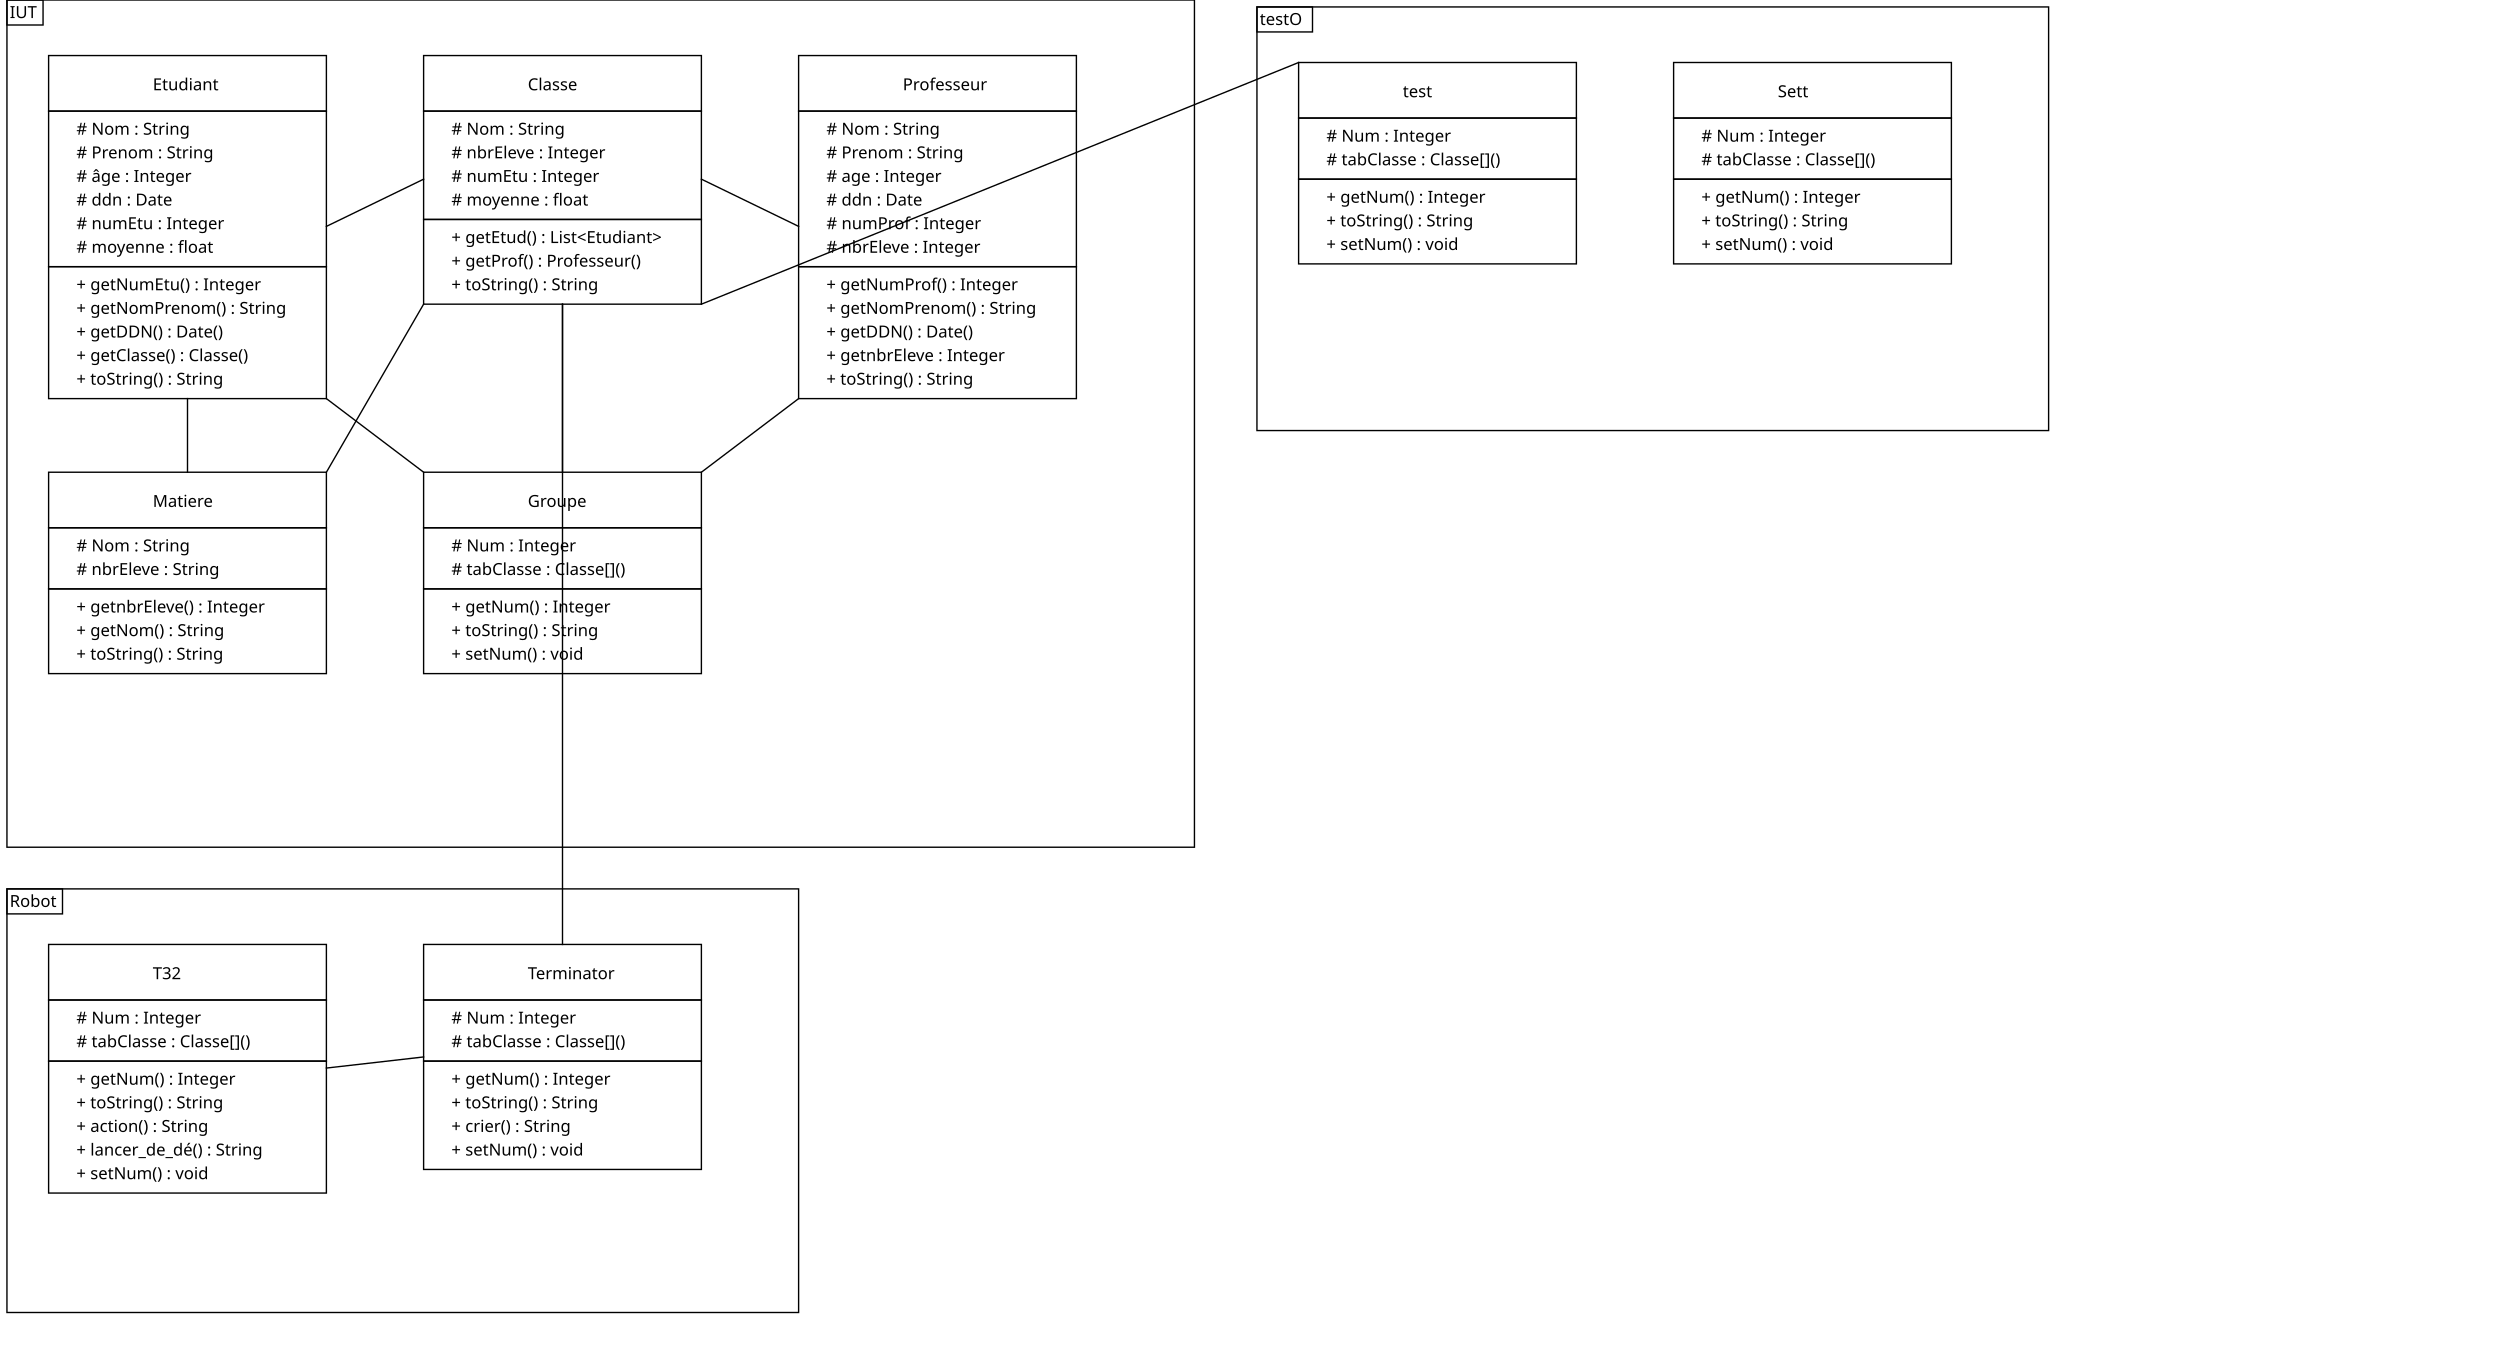
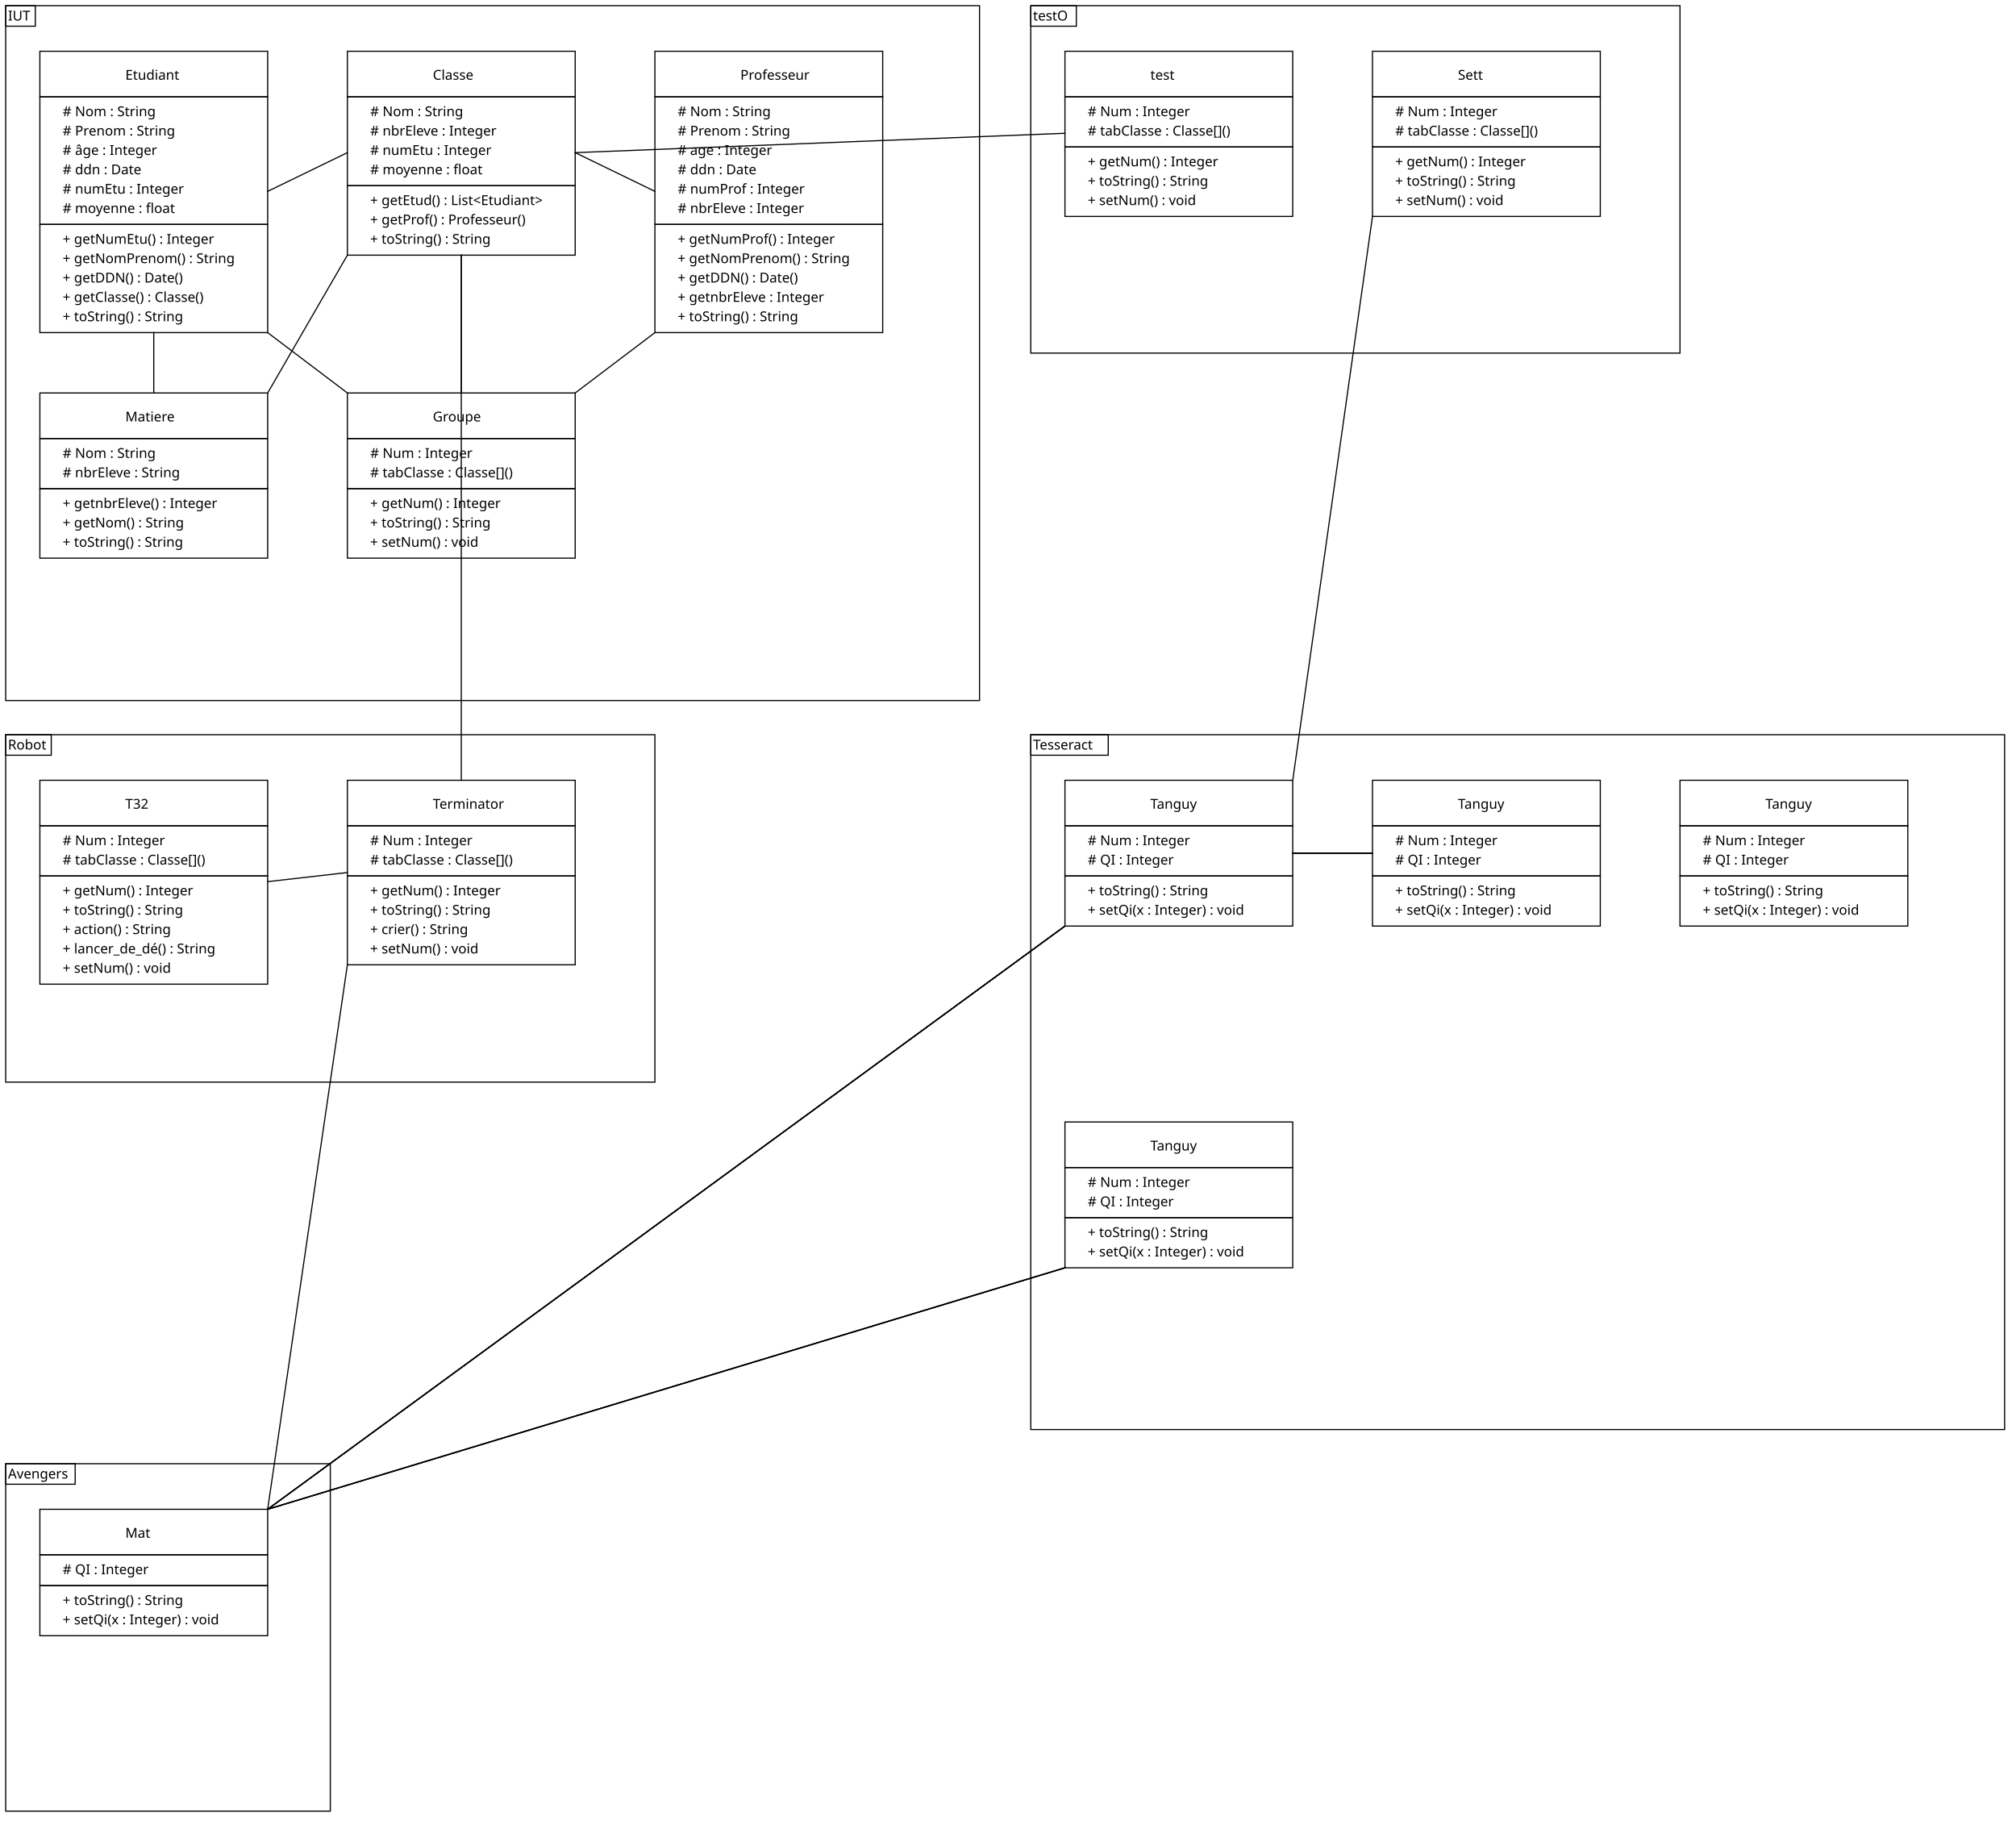
- <svg xmlns="http://www.w3.org/2000/svg" style="fill-opacity:1; color-rendering:auto; color-interpolation:auto; text-rendering:auto; stroke:black; stroke-linecap:square; stroke-miterlimit:10; shape-rendering:auto; stroke-opacity:1; fill:black; stroke-dasharray:none; font-weight:normal; stroke-width:1; font-family:'Dialog'; font-style:normal; stroke-linejoin:miter; font-size:12px; stroke-dashoffset:0; image-rendering:auto;" width="1800" height="975">
+ <svg xmlns="http://www.w3.org/2000/svg" style="fill-opacity:1; color-rendering:auto; color-interpolation:auto; text-rendering:auto; stroke:black; stroke-linecap:square; stroke-miterlimit:10; shape-rendering:auto; stroke-opacity:1; fill:black; stroke-dasharray:none; font-weight:normal; stroke-width:1; font-family:'Dialog'; font-style:normal; stroke-linejoin:miter; font-size:12px; stroke-dashoffset:0; image-rendering:auto;" width="1770" height="1620">
  <defs id="genericDefs" />
  <g>
    <g>
-       <rect x="5" width="855" height="610" y="0" style="fill:none;" />
-       <text x="7" xml:space="preserve" y="13" style="stroke:none;">IUT</text>
-       <rect x="5" width="26" height="18" y="0" style="fill:none;" />
+       <rect x="5" width="855" height="610" y="5" style="fill:none;" />
+       <text x="7" xml:space="preserve" y="18" style="stroke:none;">IUT</text>
+       <rect x="5" width="26" height="18" y="5" style="fill:none;" />
      <rect x="905" width="570" height="305" y="5" style="fill:none;" />
      <text x="907" xml:space="preserve" y="18" style="stroke:none;">testO</text>
      <rect x="905" width="40" height="18" y="5" style="fill:none;" />
-       <rect x="5" width="570" height="305" y="640" style="fill:none;" />
-       <text x="7" xml:space="preserve" y="653" style="stroke:none;">Robot</text>
-       <rect x="5" width="40" height="18" y="640" style="fill:none;" />
-       <rect x="35" width="200" height="40" y="40" style="fill:none;" />
-       <text x="110" xml:space="preserve" y="65" style="stroke:none;">Etudiant</text>
-       <rect x="35" width="200" height="112" y="80" style="fill:none;" />
-       <text x="55" xml:space="preserve" y="97" style="stroke:none;"># Nom : String</text>
-       <text x="55" xml:space="preserve" y="114" style="stroke:none;"># Prenom : String</text>
-       <text x="55" xml:space="preserve" y="131" style="stroke:none;"># âge : Integer</text>
-       <text x="55" xml:space="preserve" y="148" style="stroke:none;"># ddn : Date</text>
-       <text x="55" xml:space="preserve" y="165" style="stroke:none;"># numEtu : Integer</text>
-       <text x="55" xml:space="preserve" y="182" style="stroke:none;"># moyenne : float</text>
-       <rect x="35" width="200" height="95" y="192" style="fill:none;" />
-       <text x="55" xml:space="preserve" y="209" style="stroke:none;">+ getNumEtu() : Integer</text>
-       <text x="55" xml:space="preserve" y="226" style="stroke:none;">+ getNomPrenom() : String</text>
-       <text x="55" xml:space="preserve" y="243" style="stroke:none;">+ getDDN() : Date()</text>
-       <text x="55" xml:space="preserve" y="260" style="stroke:none;">+ getClasse() : Classe()</text>
-       <text x="55" xml:space="preserve" y="277" style="stroke:none;">+ toString() : String</text>
-       <rect x="305" width="200" height="40" y="40" style="fill:none;" />
-       <text x="380" xml:space="preserve" y="65" style="stroke:none;">Classe</text>
-       <rect x="305" width="200" height="78" y="80" style="fill:none;" />
-       <text x="325" xml:space="preserve" y="97" style="stroke:none;"># Nom : String</text>
-       <text x="325" xml:space="preserve" y="114" style="stroke:none;"># nbrEleve : Integer</text>
-       <text x="325" xml:space="preserve" y="131" style="stroke:none;"># numEtu : Integer</text>
-       <text x="325" xml:space="preserve" y="148" style="stroke:none;"># moyenne : float</text>
-       <rect x="305" width="200" height="61" y="158" style="fill:none;" />
-       <text x="325" xml:space="preserve" y="175" style="stroke:none;">+ getEtud() : List&lt;Etudiant&gt;</text>
-       <text x="325" xml:space="preserve" y="192" style="stroke:none;">+ getProf() : Professeur()</text>
-       <text x="325" xml:space="preserve" y="209" style="stroke:none;">+ toString() : String</text>
-       <rect x="575" width="200" height="40" y="40" style="fill:none;" />
-       <text x="650" xml:space="preserve" y="65" style="stroke:none;">Professeur</text>
-       <rect x="575" width="200" height="112" y="80" style="fill:none;" />
-       <text x="595" xml:space="preserve" y="97" style="stroke:none;"># Nom : String</text>
-       <text x="595" xml:space="preserve" y="114" style="stroke:none;"># Prenom : String</text>
-       <text x="595" xml:space="preserve" y="131" style="stroke:none;"># age : Integer</text>
-       <text x="595" xml:space="preserve" y="148" style="stroke:none;"># ddn : Date</text>
-       <text x="595" xml:space="preserve" y="165" style="stroke:none;"># numProf : Integer</text>
-       <text x="595" xml:space="preserve" y="182" style="stroke:none;"># nbrEleve : Integer</text>
-       <rect x="575" width="200" height="95" y="192" style="fill:none;" />
-       <text x="595" xml:space="preserve" y="209" style="stroke:none;">+ getNumProf() : Integer</text>
-       <text x="595" xml:space="preserve" y="226" style="stroke:none;">+ getNomPrenom() : String</text>
-       <text x="595" xml:space="preserve" y="243" style="stroke:none;">+ getDDN() : Date()</text>
-       <text x="595" xml:space="preserve" y="260" style="stroke:none;">+ getnbrEleve : Integer</text>
-       <text x="595" xml:space="preserve" y="277" style="stroke:none;">+ toString() : String</text>
-       <rect x="35" width="200" height="40" y="340" style="fill:none;" />
-       <text x="110" xml:space="preserve" y="365" style="stroke:none;">Matiere</text>
-       <rect x="35" width="200" height="44" y="380" style="fill:none;" />
-       <text x="55" xml:space="preserve" y="397" style="stroke:none;"># Nom : String</text>
-       <text x="55" xml:space="preserve" y="414" style="stroke:none;"># nbrEleve : String</text>
-       <rect x="35" width="200" height="61" y="424" style="fill:none;" />
-       <text x="55" xml:space="preserve" y="441" style="stroke:none;">+ getnbrEleve() : Integer</text>
-       <text x="55" xml:space="preserve" y="458" style="stroke:none;">+ getNom() : String</text>
-       <text x="55" xml:space="preserve" y="475" style="stroke:none;">+ toString() : String</text>
-       <rect x="305" width="200" height="40" y="340" style="fill:none;" />
-       <text x="380" xml:space="preserve" y="365" style="stroke:none;">Groupe</text>
-       <rect x="305" width="200" height="44" y="380" style="fill:none;" />
-       <text x="325" xml:space="preserve" y="397" style="stroke:none;"># Num : Integer</text>
-       <text x="325" xml:space="preserve" y="414" style="stroke:none;"># tabClasse : Classe[]()</text>
-       <rect x="305" width="200" height="61" y="424" style="fill:none;" />
-       <text x="325" xml:space="preserve" y="441" style="stroke:none;">+ getNum() : Integer</text>
-       <text x="325" xml:space="preserve" y="458" style="stroke:none;">+ toString() : String</text>
-       <text x="325" xml:space="preserve" y="475" style="stroke:none;">+ setNum() : void</text>
+       <rect x="5" width="570" height="305" y="645" style="fill:none;" />
+       <text x="7" xml:space="preserve" y="658" style="stroke:none;">Robot</text>
+       <rect x="5" width="40" height="18" y="645" style="fill:none;" />
+       <rect x="905" width="855" height="610" y="645" style="fill:none;" />
+       <text x="907" xml:space="preserve" y="658" style="stroke:none;">Tesseract</text>
+       <rect x="905" width="68" height="18" y="645" style="fill:none;" />
+       <rect x="5" width="285" height="305" y="1285" style="fill:none;" />
+       <text x="7" xml:space="preserve" y="1298" style="stroke:none;">Avengers</text>
+       <rect x="5" width="61" height="18" y="1285" style="fill:none;" />
+       <rect x="35" width="200" height="40" y="45" style="fill:none;" />
+       <text x="110" xml:space="preserve" y="70" style="stroke:none;">Etudiant</text>
+       <rect x="35" width="200" height="112" y="85" style="fill:none;" />
+       <text x="55" xml:space="preserve" y="102" style="stroke:none;"># Nom : String</text>
+       <text x="55" xml:space="preserve" y="119" style="stroke:none;"># Prenom : String</text>
+       <text x="55" xml:space="preserve" y="136" style="stroke:none;"># âge : Integer</text>
+       <text x="55" xml:space="preserve" y="153" style="stroke:none;"># ddn : Date</text>
+       <text x="55" xml:space="preserve" y="170" style="stroke:none;"># numEtu : Integer</text>
+       <text x="55" xml:space="preserve" y="187" style="stroke:none;"># moyenne : float</text>
+       <rect x="35" width="200" height="95" y="197" style="fill:none;" />
+       <text x="55" xml:space="preserve" y="214" style="stroke:none;">+ getNumEtu() : Integer</text>
+       <text x="55" xml:space="preserve" y="231" style="stroke:none;">+ getNomPrenom() : String</text>
+       <text x="55" xml:space="preserve" y="248" style="stroke:none;">+ getDDN() : Date()</text>
+       <text x="55" xml:space="preserve" y="265" style="stroke:none;">+ getClasse() : Classe()</text>
+       <text x="55" xml:space="preserve" y="282" style="stroke:none;">+ toString() : String</text>
+       <rect x="305" width="200" height="40" y="45" style="fill:none;" />
+       <text x="380" xml:space="preserve" y="70" style="stroke:none;">Classe</text>
+       <rect x="305" width="200" height="78" y="85" style="fill:none;" />
+       <text x="325" xml:space="preserve" y="102" style="stroke:none;"># Nom : String</text>
+       <text x="325" xml:space="preserve" y="119" style="stroke:none;"># nbrEleve : Integer</text>
+       <text x="325" xml:space="preserve" y="136" style="stroke:none;"># numEtu : Integer</text>
+       <text x="325" xml:space="preserve" y="153" style="stroke:none;"># moyenne : float</text>
+       <rect x="305" width="200" height="61" y="163" style="fill:none;" />
+       <text x="325" xml:space="preserve" y="180" style="stroke:none;">+ getEtud() : List&lt;Etudiant&gt;</text>
+       <text x="325" xml:space="preserve" y="197" style="stroke:none;">+ getProf() : Professeur()</text>
+       <text x="325" xml:space="preserve" y="214" style="stroke:none;">+ toString() : String</text>
+       <rect x="575" width="200" height="40" y="45" style="fill:none;" />
+       <text x="650" xml:space="preserve" y="70" style="stroke:none;">Professeur</text>
+       <rect x="575" width="200" height="112" y="85" style="fill:none;" />
+       <text x="595" xml:space="preserve" y="102" style="stroke:none;"># Nom : String</text>
+       <text x="595" xml:space="preserve" y="119" style="stroke:none;"># Prenom : String</text>
+       <text x="595" xml:space="preserve" y="136" style="stroke:none;"># age : Integer</text>
+       <text x="595" xml:space="preserve" y="153" style="stroke:none;"># ddn : Date</text>
+       <text x="595" xml:space="preserve" y="170" style="stroke:none;"># numProf : Integer</text>
+       <text x="595" xml:space="preserve" y="187" style="stroke:none;"># nbrEleve : Integer</text>
+       <rect x="575" width="200" height="95" y="197" style="fill:none;" />
+       <text x="595" xml:space="preserve" y="214" style="stroke:none;">+ getNumProf() : Integer</text>
+       <text x="595" xml:space="preserve" y="231" style="stroke:none;">+ getNomPrenom() : String</text>
+       <text x="595" xml:space="preserve" y="248" style="stroke:none;">+ getDDN() : Date()</text>
+       <text x="595" xml:space="preserve" y="265" style="stroke:none;">+ getnbrEleve : Integer</text>
+       <text x="595" xml:space="preserve" y="282" style="stroke:none;">+ toString() : String</text>
+       <rect x="35" width="200" height="40" y="345" style="fill:none;" />
+       <text x="110" xml:space="preserve" y="370" style="stroke:none;">Matiere</text>
+       <rect x="35" width="200" height="44" y="385" style="fill:none;" />
+       <text x="55" xml:space="preserve" y="402" style="stroke:none;"># Nom : String</text>
+       <text x="55" xml:space="preserve" y="419" style="stroke:none;"># nbrEleve : String</text>
+       <rect x="35" width="200" height="61" y="429" style="fill:none;" />
+       <text x="55" xml:space="preserve" y="446" style="stroke:none;">+ getnbrEleve() : Integer</text>
+       <text x="55" xml:space="preserve" y="463" style="stroke:none;">+ getNom() : String</text>
+       <text x="55" xml:space="preserve" y="480" style="stroke:none;">+ toString() : String</text>
+       <rect x="305" width="200" height="40" y="345" style="fill:none;" />
+       <text x="380" xml:space="preserve" y="370" style="stroke:none;">Groupe</text>
+       <rect x="305" width="200" height="44" y="385" style="fill:none;" />
+       <text x="325" xml:space="preserve" y="402" style="stroke:none;"># Num : Integer</text>
+       <text x="325" xml:space="preserve" y="419" style="stroke:none;"># tabClasse : Classe[]()</text>
+       <rect x="305" width="200" height="61" y="429" style="fill:none;" />
+       <text x="325" xml:space="preserve" y="446" style="stroke:none;">+ getNum() : Integer</text>
+       <text x="325" xml:space="preserve" y="463" style="stroke:none;">+ toString() : String</text>
+       <text x="325" xml:space="preserve" y="480" style="stroke:none;">+ setNum() : void</text>
      <rect x="935" width="200" height="40" y="45" style="fill:none;" />
      <text x="1010" xml:space="preserve" y="70" style="stroke:none;">test</text>
      <rect x="935" width="200" height="44" y="85" style="fill:none;" />
      <text x="955" xml:space="preserve" y="102" style="stroke:none;"># Num : Integer</text>
      <text x="955" xml:space="preserve" y="119" style="stroke:none;"># tabClasse : Classe[]()</text>
      <rect x="935" width="200" height="61" y="129" style="fill:none;" />
      <text x="955" xml:space="preserve" y="146" style="stroke:none;">+ getNum() : Integer</text>
      <text x="955" xml:space="preserve" y="163" style="stroke:none;">+ toString() : String</text>
      <text x="955" xml:space="preserve" y="180" style="stroke:none;">+ setNum() : void</text>
      <rect x="1205" width="200" height="40" y="45" style="fill:none;" />
      <text x="1280" xml:space="preserve" y="70" style="stroke:none;">Sett</text>
      <rect x="1205" width="200" height="44" y="85" style="fill:none;" />
      <text x="1225" xml:space="preserve" y="102" style="stroke:none;"># Num : Integer</text>
      <text x="1225" xml:space="preserve" y="119" style="stroke:none;"># tabClasse : Classe[]()</text>
      <rect x="1205" width="200" height="61" y="129" style="fill:none;" />
      <text x="1225" xml:space="preserve" y="146" style="stroke:none;">+ getNum() : Integer</text>
      <text x="1225" xml:space="preserve" y="163" style="stroke:none;">+ toString() : String</text>
      <text x="1225" xml:space="preserve" y="180" style="stroke:none;">+ setNum() : void</text>
-       <rect x="35" width="200" height="40" y="680" style="fill:none;" />
-       <text x="110" xml:space="preserve" y="705" style="stroke:none;">T32</text>
-       <rect x="35" width="200" height="44" y="720" style="fill:none;" />
-       <text x="55" xml:space="preserve" y="737" style="stroke:none;"># Num : Integer</text>
-       <text x="55" xml:space="preserve" y="754" style="stroke:none;"># tabClasse : Classe[]()</text>
-       <rect x="35" width="200" height="95" y="764" style="fill:none;" />
-       <text x="55" xml:space="preserve" y="781" style="stroke:none;">+ getNum() : Integer</text>
-       <text x="55" xml:space="preserve" y="798" style="stroke:none;">+ toString() : String</text>
-       <text x="55" xml:space="preserve" y="815" style="stroke:none;">+ action() : String</text>
-       <text x="55" xml:space="preserve" y="832" style="stroke:none;">+ lancer_de_dé() : String</text>
-       <text x="55" xml:space="preserve" y="849" style="stroke:none;">+ setNum() : void</text>
-       <rect x="305" width="200" height="40" y="680" style="fill:none;" />
-       <text x="380" xml:space="preserve" y="705" style="stroke:none;">Terminator</text>
-       <rect x="305" width="200" height="44" y="720" style="fill:none;" />
-       <text x="325" xml:space="preserve" y="737" style="stroke:none;"># Num : Integer</text>
-       <text x="325" xml:space="preserve" y="754" style="stroke:none;"># tabClasse : Classe[]()</text>
-       <rect x="305" width="200" height="78" y="764" style="fill:none;" />
-       <text x="325" xml:space="preserve" y="781" style="stroke:none;">+ getNum() : Integer</text>
-       <text x="325" xml:space="preserve" y="798" style="stroke:none;">+ toString() : String</text>
-       <text x="325" xml:space="preserve" y="815" style="stroke:none;">+ crier() : String</text>
-       <text x="325" xml:space="preserve" y="832" style="stroke:none;">+ setNum() : void</text>
-       <line y2="163" style="fill:none;" x1="305" x2="235" y1="129" />
-       <line y2="163" style="fill:none;" x1="505" x2="575" y1="129" />
-       <line y2="340" style="fill:none;" x1="305" x2="235" y1="219" />
-       <line y2="340" style="fill:none;" x1="405" x2="405" y1="219" />
-       <line y2="680" style="fill:none;" x1="405" x2="405" y1="219" />
-       <line y2="287" style="fill:none;" x1="135" x2="135" y1="340" />
-       <line y2="287" style="fill:none;" x1="305" x2="235" y1="340" />
-       <line y2="287" style="fill:none;" x1="505" x2="575" y1="340" />
-       <line y2="219" style="fill:none;" x1="935" x2="505" y1="45" />
-       <line y2="769" style="fill:none;" x1="305" x2="235" y1="761" />
+       <rect x="35" width="200" height="40" y="685" style="fill:none;" />
+       <text x="110" xml:space="preserve" y="710" style="stroke:none;">T32</text>
+       <rect x="35" width="200" height="44" y="725" style="fill:none;" />
+       <text x="55" xml:space="preserve" y="742" style="stroke:none;"># Num : Integer</text>
+       <text x="55" xml:space="preserve" y="759" style="stroke:none;"># tabClasse : Classe[]()</text>
+       <rect x="35" width="200" height="95" y="769" style="fill:none;" />
+       <text x="55" xml:space="preserve" y="786" style="stroke:none;">+ getNum() : Integer</text>
+       <text x="55" xml:space="preserve" y="803" style="stroke:none;">+ toString() : String</text>
+       <text x="55" xml:space="preserve" y="820" style="stroke:none;">+ action() : String</text>
+       <text x="55" xml:space="preserve" y="837" style="stroke:none;">+ lancer_de_dé() : String</text>
+       <text x="55" xml:space="preserve" y="854" style="stroke:none;">+ setNum() : void</text>
+       <rect x="305" width="200" height="40" y="685" style="fill:none;" />
+       <text x="380" xml:space="preserve" y="710" style="stroke:none;">Terminator</text>
+       <rect x="305" width="200" height="44" y="725" style="fill:none;" />
+       <text x="325" xml:space="preserve" y="742" style="stroke:none;"># Num : Integer</text>
+       <text x="325" xml:space="preserve" y="759" style="stroke:none;"># tabClasse : Classe[]()</text>
+       <rect x="305" width="200" height="78" y="769" style="fill:none;" />
+       <text x="325" xml:space="preserve" y="786" style="stroke:none;">+ getNum() : Integer</text>
+       <text x="325" xml:space="preserve" y="803" style="stroke:none;">+ toString() : String</text>
+       <text x="325" xml:space="preserve" y="820" style="stroke:none;">+ crier() : String</text>
+       <text x="325" xml:space="preserve" y="837" style="stroke:none;">+ setNum() : void</text>
+       <rect x="935" width="200" height="40" y="685" style="fill:none;" />
+       <text x="1010" xml:space="preserve" y="710" style="stroke:none;">Tanguy</text>
+       <rect x="935" width="200" height="44" y="725" style="fill:none;" />
+       <text x="955" xml:space="preserve" y="742" style="stroke:none;"># Num : Integer</text>
+       <text x="955" xml:space="preserve" y="759" style="stroke:none;"># QI : Integer</text>
+       <rect x="935" width="200" height="44" y="769" style="fill:none;" />
+       <text x="955" xml:space="preserve" y="786" style="stroke:none;">+ toString() : String</text>
+       <text x="955" xml:space="preserve" y="803" style="stroke:none;">+ setQi(x : Integer) : void</text>
+       <rect x="1205" width="200" height="40" y="685" style="fill:none;" />
+       <text x="1280" xml:space="preserve" y="710" style="stroke:none;">Tanguy</text>
+       <rect x="1205" width="200" height="44" y="725" style="fill:none;" />
+       <text x="1225" xml:space="preserve" y="742" style="stroke:none;"># Num : Integer</text>
+       <text x="1225" xml:space="preserve" y="759" style="stroke:none;"># QI : Integer</text>
+       <rect x="1205" width="200" height="44" y="769" style="fill:none;" />
+       <text x="1225" xml:space="preserve" y="786" style="stroke:none;">+ toString() : String</text>
+       <text x="1225" xml:space="preserve" y="803" style="stroke:none;">+ setQi(x : Integer) : void</text>
+       <rect x="1475" width="200" height="40" y="685" style="fill:none;" />
+       <text x="1550" xml:space="preserve" y="710" style="stroke:none;">Tanguy</text>
+       <rect x="1475" width="200" height="44" y="725" style="fill:none;" />
+       <text x="1495" xml:space="preserve" y="742" style="stroke:none;"># Num : Integer</text>
+       <text x="1495" xml:space="preserve" y="759" style="stroke:none;"># QI : Integer</text>
+       <rect x="1475" width="200" height="44" y="769" style="fill:none;" />
+       <text x="1495" xml:space="preserve" y="786" style="stroke:none;">+ toString() : String</text>
+       <text x="1495" xml:space="preserve" y="803" style="stroke:none;">+ setQi(x : Integer) : void</text>
+       <rect x="935" width="200" height="40" y="985" style="fill:none;" />
+       <text x="1010" xml:space="preserve" y="1010" style="stroke:none;">Tanguy</text>
+       <rect x="935" width="200" height="44" y="1025" style="fill:none;" />
+       <text x="955" xml:space="preserve" y="1042" style="stroke:none;"># Num : Integer</text>
+       <text x="955" xml:space="preserve" y="1059" style="stroke:none;"># QI : Integer</text>
+       <rect x="935" width="200" height="44" y="1069" style="fill:none;" />
+       <text x="955" xml:space="preserve" y="1086" style="stroke:none;">+ toString() : String</text>
+       <text x="955" xml:space="preserve" y="1103" style="stroke:none;">+ setQi(x : Integer) : void</text>
+       <rect x="35" width="200" height="40" y="1325" style="fill:none;" />
+       <text x="110" xml:space="preserve" y="1350" style="stroke:none;">Mat</text>
+       <rect x="35" width="200" height="27" y="1365" style="fill:none;" />
+       <text x="55" xml:space="preserve" y="1382" style="stroke:none;"># QI : Integer</text>
+       <rect x="35" width="200" height="44" y="1392" style="fill:none;" />
+       <text x="55" xml:space="preserve" y="1409" style="stroke:none;">+ toString() : String</text>
+       <text x="55" xml:space="preserve" y="1426" style="stroke:none;">+ setQi(x : Integer) : void</text>
+       <line y2="168" style="fill:none;" x1="305" x2="235" y1="134" />
+       <line y2="168" style="fill:none;" x1="505" x2="575" y1="134" />
+       <line y2="345" style="fill:none;" x1="305" x2="235" y1="224" />
+       <line y2="345" style="fill:none;" x1="405" x2="405" y1="224" />
+       <line y2="117" style="fill:none;" x1="505" x2="935" y1="134" />
+       <line y2="685" style="fill:none;" x1="405" x2="405" y1="224" />
+       <line y2="292" style="fill:none;" x1="135" x2="135" y1="345" />
+       <line y2="292" style="fill:none;" x1="305" x2="235" y1="345" />
+       <line y2="292" style="fill:none;" x1="505" x2="575" y1="345" />
+       <line y2="774" style="fill:none;" x1="305" x2="235" y1="766" />
+       <line y2="190" style="fill:none;" x1="1135" x2="1205" y1="685" />
+       <line y2="847" style="fill:none;" x1="235" x2="305" y1="1325" />
+       <line y2="813" style="fill:none;" x1="235" x2="935" y1="1325" />
+       <line y2="1113" style="fill:none;" x1="235" x2="935" y1="1325" />
+       <line y2="813" style="fill:none;" x1="235" x2="935" y1="1325" />
+       <line y2="1113" style="fill:none;" x1="235" x2="935" y1="1325" />
+       <line y2="813" style="fill:none;" x1="235" x2="935" y1="1325" />
+       <line y2="1113" style="fill:none;" x1="235" x2="935" y1="1325" />
+       <line y2="813" style="fill:none;" x1="235" x2="935" y1="1325" />
+       <line y2="1113" style="fill:none;" x1="235" x2="935" y1="1325" />
+       <line y2="749" style="fill:none;" x1="1205" x2="1135" y1="749" />
+       <line y2="749" style="fill:none;" x1="1205" x2="1135" y1="749" />
+       <line y2="749" style="fill:none;" x1="1205" x2="1135" y1="749" />
+       <line y2="749" style="fill:none;" x1="1205" x2="1135" y1="749" />
    </g>
  </g>
</svg>
